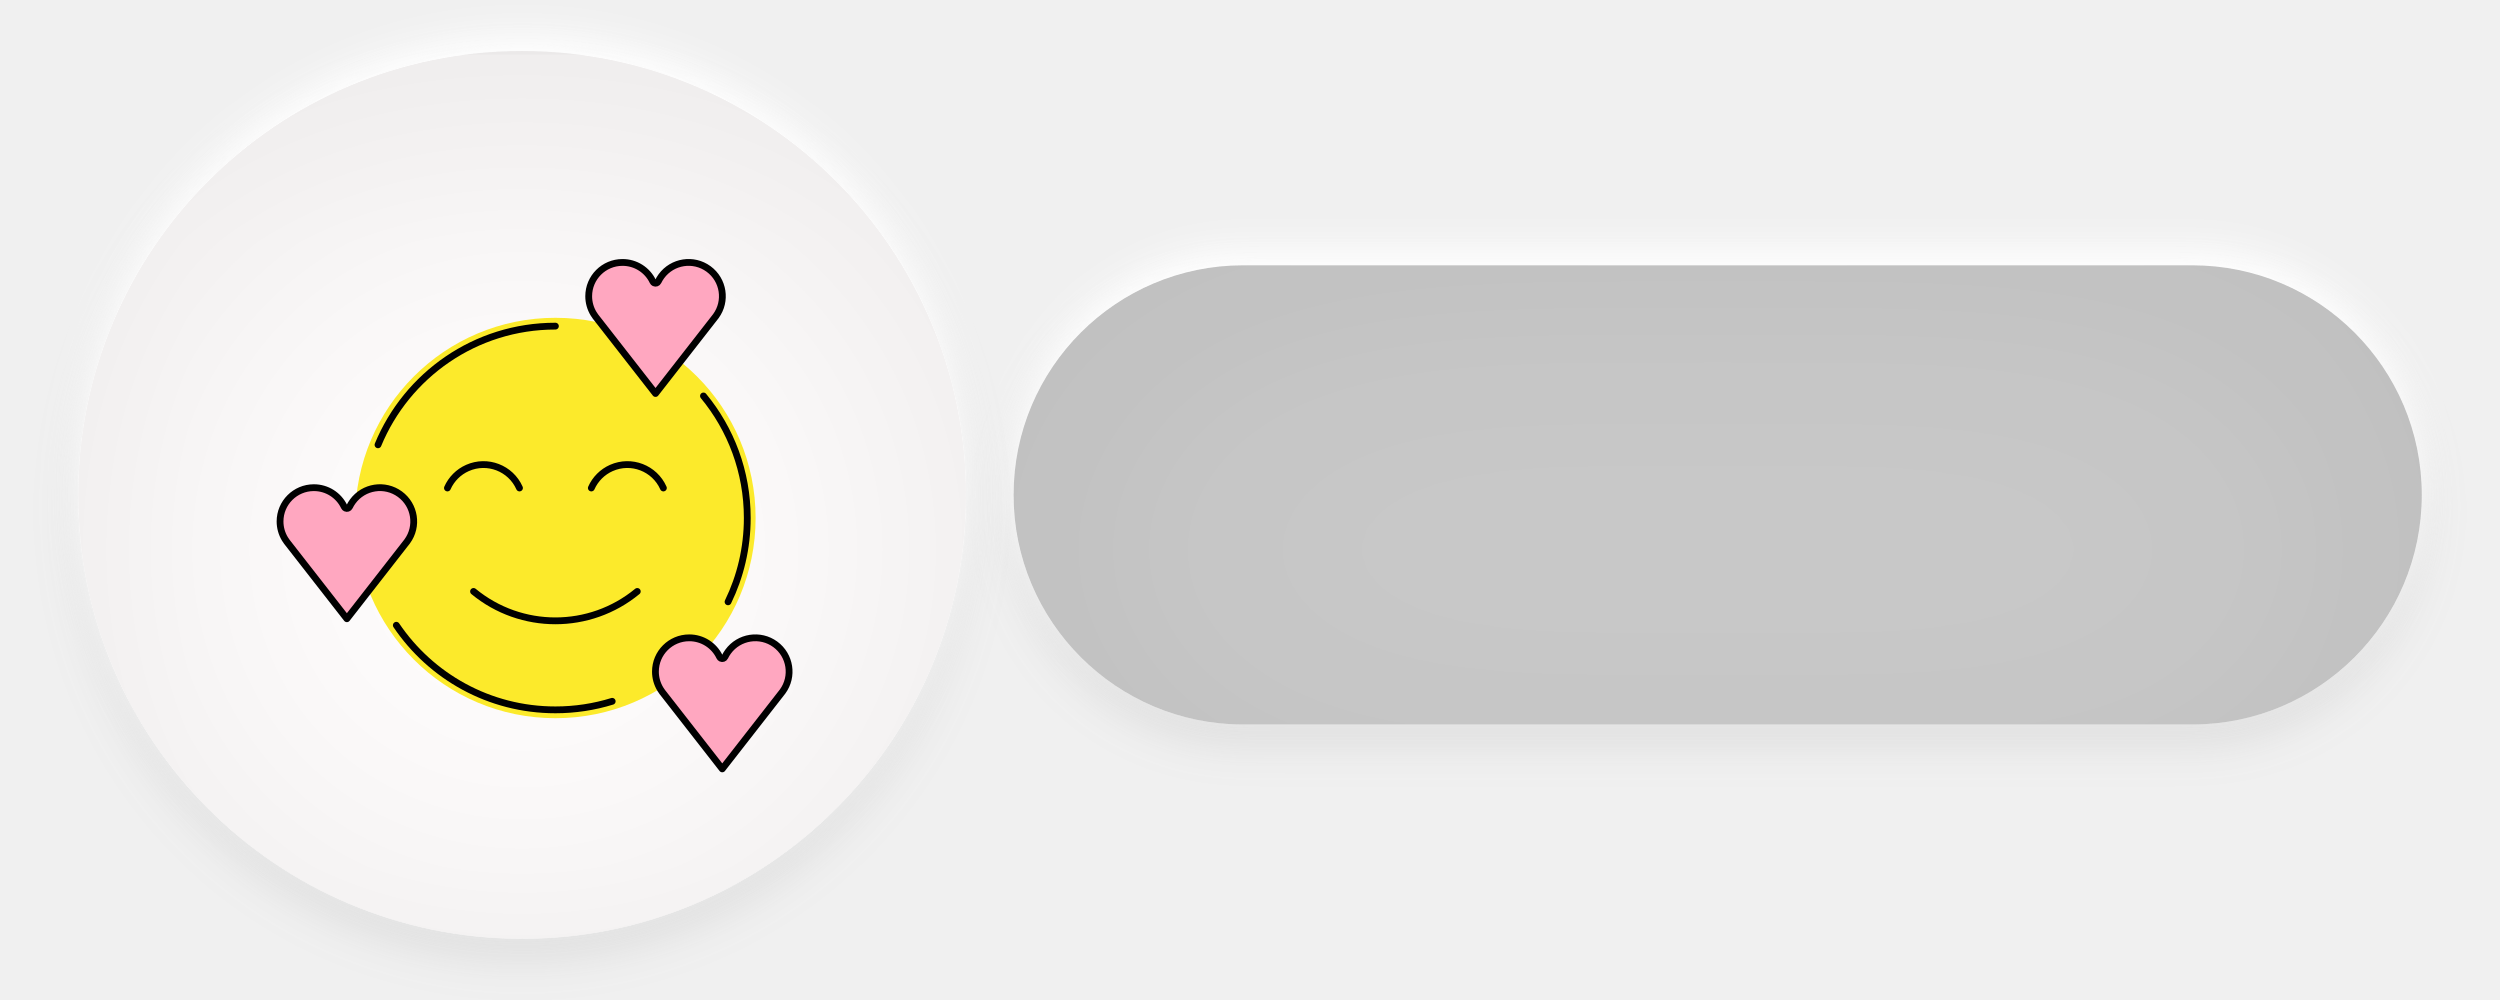
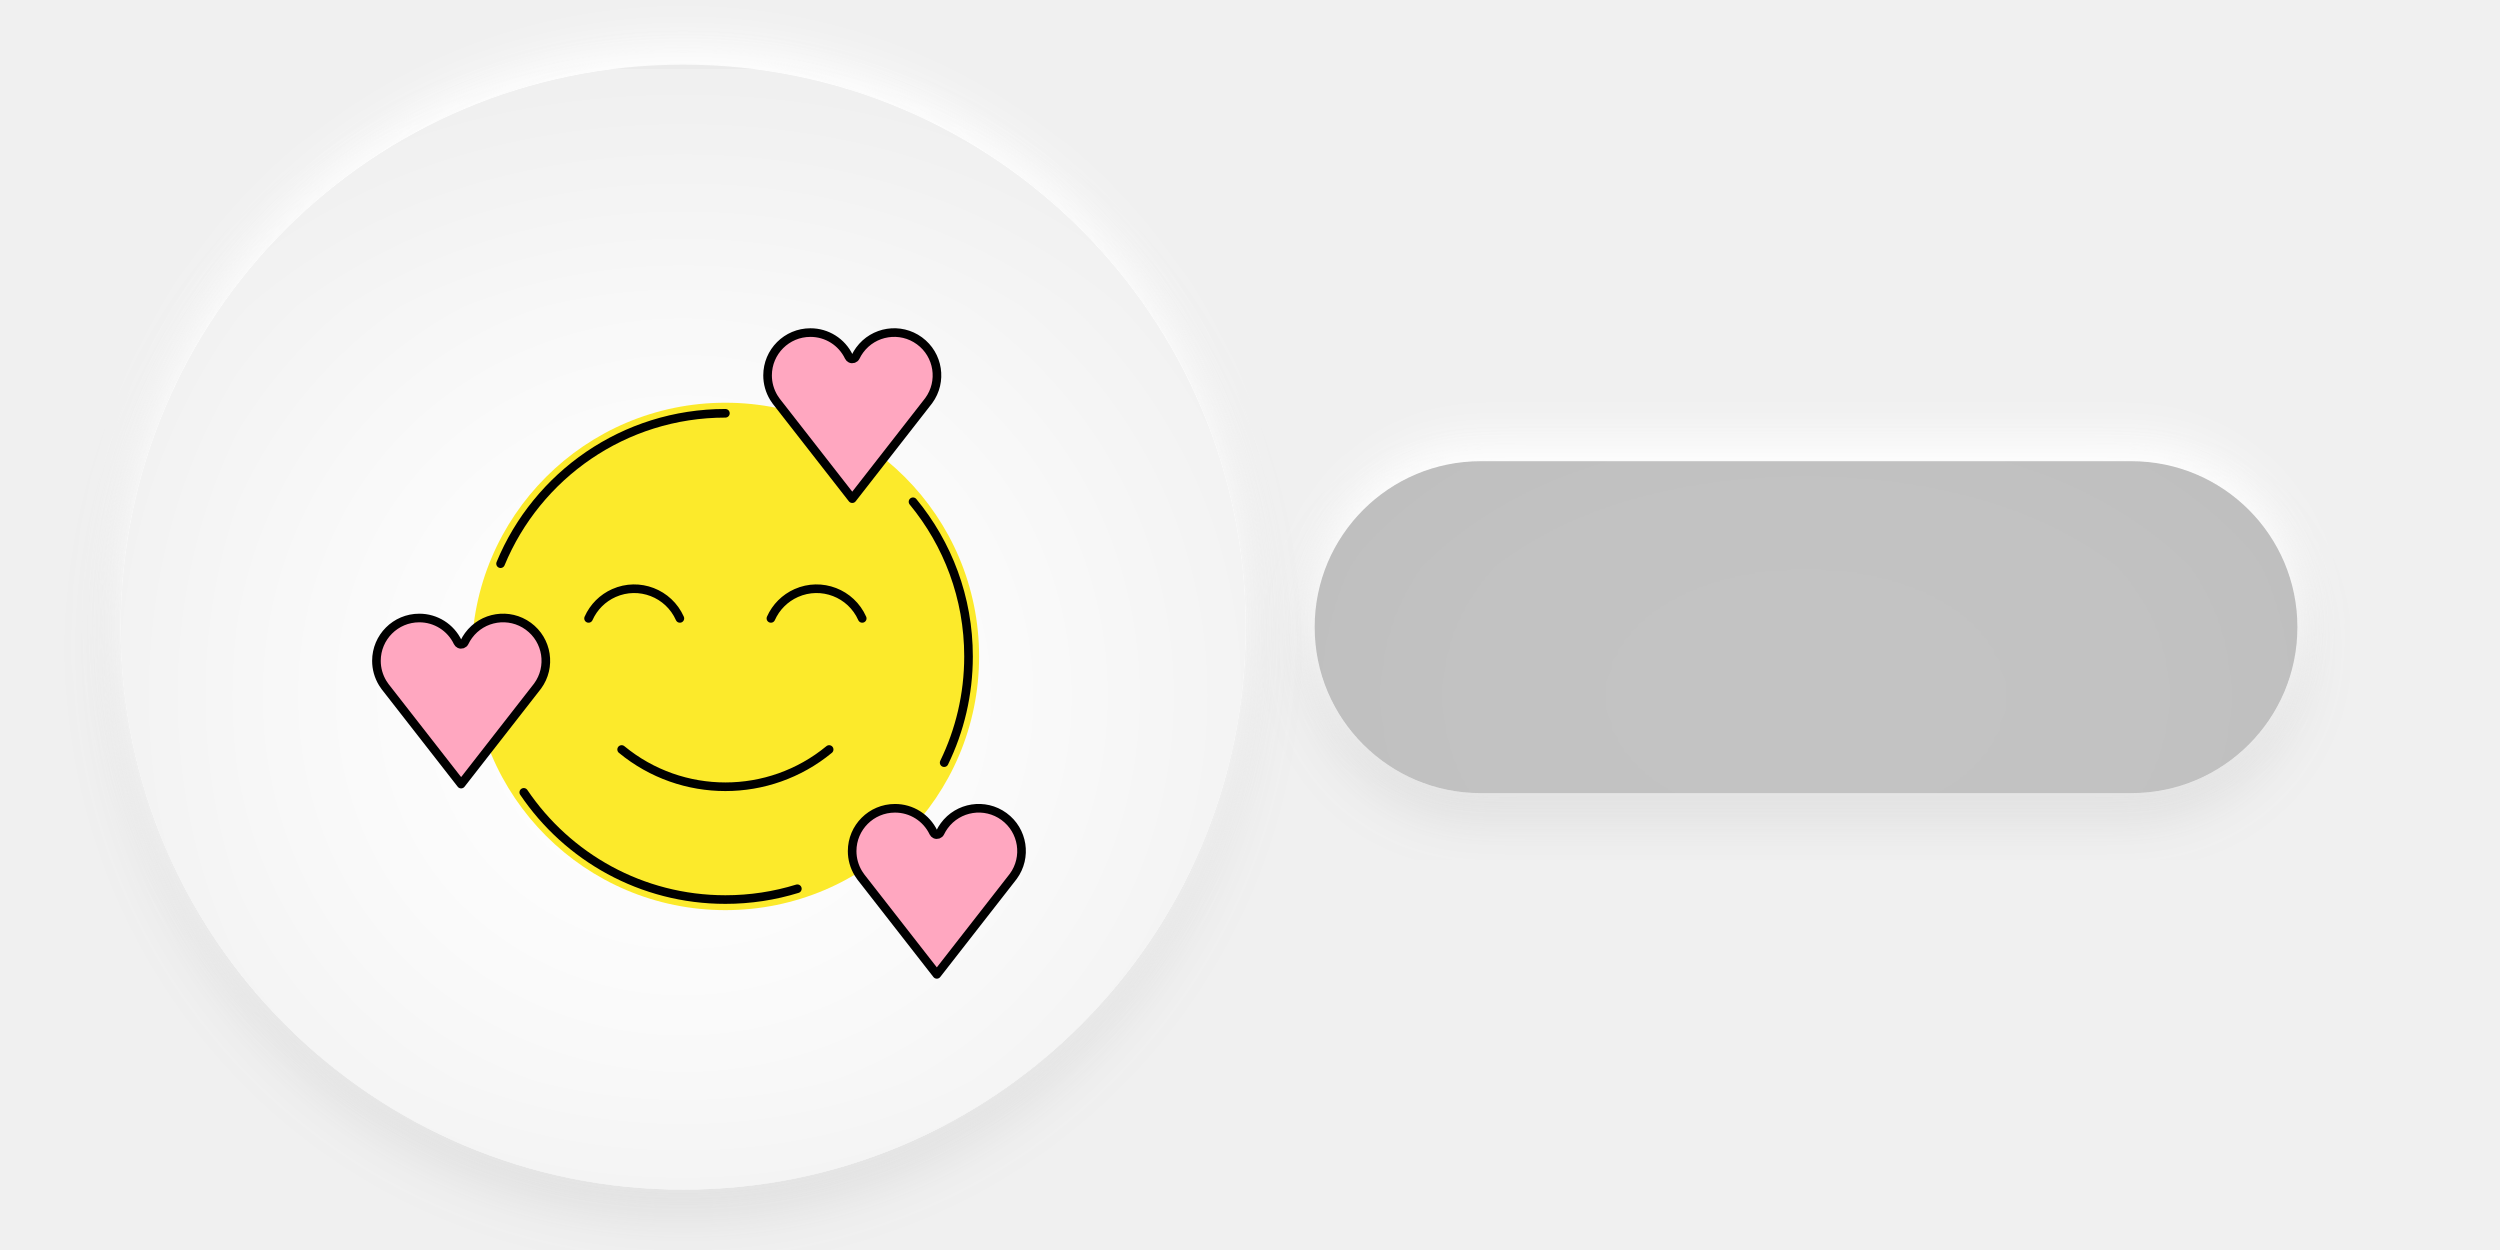
- <svg xmlns="http://www.w3.org/2000/svg" xmlns:xlink="http://www.w3.org/1999/xlink" id="emoji" width="200px" height="80px" viewBox="0 0 715 294" version="1.1">
+ <svg xmlns="http://www.w3.org/2000/svg" xmlns:xlink="http://www.w3.org/1999/xlink" id="emoji" width="160" height="80" viewBox="0 0 550 290" version="1.1">
  <defs>
-     <rect id="path-z7xjybwz_c-1" x="288" y="78" width="414" height="135" rx="67.5" />
+     <rect id="my-rect" x="290" y="107" width="228" height="77" rx="38.5" />
    <filter x="-5.3%" y="-17.8%" width="110.6%" height="137.8%" filterUnits="objectBoundingBox" id="filter-z7xjybwz_c-2">
      <feOffset dx="0" dy="5" in="SourceAlpha" result="shadowOffsetOuter1" />
      <feGaussianBlur stdDeviation="6.5" in="shadowOffsetOuter1" result="shadowBlurOuter1" />
      <feComposite in="shadowBlurOuter1" in2="SourceAlpha" operator="out" result="shadowBlurOuter1" />
      <feColorMatrix values="0 0 0 0 0.86   0 0 0 0 0.86   0 0 0 0 0.86  0 0 0 1 0" type="matrix" in="shadowBlurOuter1" result="shadowMatrixOuter1" />
      <feOffset dx="0" dy="-5" in="SourceAlpha" result="shadowOffsetOuter2" />
      <feGaussianBlur stdDeviation="5" in="shadowOffsetOuter2" result="shadowBlurOuter2" />
      <feComposite in="shadowBlurOuter2" in2="SourceAlpha" operator="out" result="shadowBlurOuter2" />
      <feColorMatrix values="0 0 0 0 1   0 0 0 0 1   0 0 0 0 1  0 0 0 1 0" type="matrix" in="shadowBlurOuter2" result="shadowMatrixOuter2" />
      <feMerge>
        <feMergeNode in="shadowMatrixOuter1" />
        <feMergeNode in="shadowMatrixOuter2" />
      </feMerge>
    </filter>
    <filter x="-19.2%" y="-60.4%" width="138.4%" height="223.0%" filterUnits="objectBoundingBox" id="filter-z7xjybwz_c-3">
      <feGaussianBlur stdDeviation="58.5" in="SourceAlpha" result="shadowBlurInner1" />
      <feOffset dx="0" dy="16" in="shadowBlurInner1" result="shadowOffsetInner1" />
      <feComposite in="shadowOffsetInner1" in2="SourceAlpha" operator="arithmetic" k2="-1" k3="1" result="shadowInnerInner1" />
      <feColorMatrix values="0 0 0 0 0   0 0 0 0 0   0 0 0 0 0  0 0 0 0.078 0" type="matrix" in="shadowInnerInner1" />
    </filter>
    <circle id="path-z7xjybwz_c-4" cx="143.5" cy="145.5" r="130.5" />
    <filter x="-8.4%" y="-9.2%" width="116.9%" height="119.5%" filterUnits="objectBoundingBox" id="filter-z7xjybwz_c-5">
      <feOffset dx="0" dy="5" in="SourceAlpha" result="shadowOffsetOuter1" />
      <feGaussianBlur stdDeviation="6.5" in="shadowOffsetOuter1" result="shadowBlurOuter1" />
      <feColorMatrix values="0 0 0 0 0.86   0 0 0 0 0.86   0 0 0 0 0.86  0 0 0 1 0" type="matrix" in="shadowBlurOuter1" result="shadowMatrixOuter1" />
      <feOffset dx="0" dy="-5" in="SourceAlpha" result="shadowOffsetOuter2" />
      <feGaussianBlur stdDeviation="5" in="shadowOffsetOuter2" result="shadowBlurOuter2" />
      <feColorMatrix values="0 0 0 0 1   0 0 0 0 1   0 0 0 0 1  0 0 0 1 0" type="matrix" in="shadowBlurOuter2" result="shadowMatrixOuter2" />
      <feMerge>
        <feMergeNode in="shadowMatrixOuter1" />
        <feMergeNode in="shadowMatrixOuter2" />
      </feMerge>
    </filter>
    <filter x="-30.5%" y="-31.2%" width="160.9%" height="163.6%" filterUnits="objectBoundingBox" id="filter-z7xjybwz_c-6">
      <feGaussianBlur stdDeviation="58.5" in="SourceAlpha" result="shadowBlurInner1" />
      <feOffset dx="0" dy="16" in="shadowBlurInner1" result="shadowOffsetInner1" />
      <feComposite in="shadowOffsetInner1" in2="SourceAlpha" operator="arithmetic" k2="-1" k3="1" result="shadowInnerInner1" />
      <feColorMatrix values="0 0 0 0 0   0 0 0 0 0   0 0 0 0 0  0 0 0 0.078 0" type="matrix" in="shadowInnerInner1" />
    </filter>
  </defs>
  <g id="Page-1" stroke="none" stroke-width="1" fill="none" fill-rule="evenodd">
    <g id="Rectangle-Copy-2">
-       <use fill="black" fill-opacity="1" filter="url(#filter-z7xjybwz_c-2)" xlink:href="#path-z7xjybwz_c-1" />
-       <use fill-opacity="0.15" fill="#000000" fill-rule="evenodd" xlink:href="#path-z7xjybwz_c-1" />
-       <use fill="black" fill-opacity="1" filter="url(#filter-z7xjybwz_c-3)" xlink:href="#path-z7xjybwz_c-1" />
+       <use fill="black" fill-opacity="1" filter="url(#filter-z7xjybwz_c-2)" xlink:href="#my-rect" />
+       <use fill-opacity="0.15" fill="#000000" fill-rule="evenodd" xlink:href="#my-rect" />
+       <use fill="black" fill-opacity="1" filter="url(#filter-z7xjybwz_c-3)" xlink:href="#my-rect" />
    </g>
    <g id="Oval-Copy-2">
      <use fill="black" fill-opacity="1" filter="url(#filter-z7xjybwz_c-5)" xlink:href="#path-z7xjybwz_c-4" />
-       <use fill="#FFFDFD" fill-rule="evenodd" xlink:href="#path-z7xjybwz_c-4" />
+       <use fill="#FFFFFF" fill-rule="evenodd" xlink:href="#path-z7xjybwz_c-4" />
      <use fill="black" fill-opacity="1" filter="url(#filter-z7xjybwz_c-6)" xlink:href="#path-z7xjybwz_c-4" />
    </g>
    <g>
      <g id="emoji_10" transform="translate(65, 64)">
        <g id="Group" transform="translate(7.3335, 13.153)">
          <g id="color" transform="translate(0.0001, 0.0047)" fill-rule="nonzero">
            <circle id="Oval" fill="#FCEA2B" cx="80.957" cy="75.133" r="58.86" />
            <path d="M20.425,71.846 C20.219,72.275 19.704,72.455 19.275,72.248 C19.1,72.163 18.958,72.022 18.873,71.846 C16.494,66.907 10.56,64.832 5.621,67.211 C0.681,69.591 -1.394,75.524 0.986,80.464 C1.247,81.005 1.556,81.521 1.91,82.006 L19.649,104.753 L37.286,82.145 L37.855,81.306 C40.704,76.622 39.217,70.515 34.533,67.665 C29.849,64.816 23.741,66.303 20.892,70.987 C20.722,71.266 20.567,71.553 20.425,71.846 Z" id="Path" fill="#FFA7C0" />
            <path d="M111.168,5.629 C110.962,6.057 110.447,6.237 110.018,6.03 C109.842,5.945 109.701,5.804 109.616,5.629 C107.237,0.689 101.303,-1.386 96.364,0.994 C91.425,3.373 89.349,9.307 91.729,14.246 C91.99,14.787 92.299,15.303 92.653,15.788 L110.392,38.535 L128.029,15.928 L128.598,15.088 C131.447,10.404 129.96,4.297 125.276,1.448 C120.591,-1.402 114.484,0.085 111.635,4.769 C111.465,5.048 111.31,5.335 111.168,5.629 Z" id="Path" fill="#FFA7C0" />
            <path d="M130.788,115.992 C130.582,116.42 130.067,116.6 129.638,116.393 C129.463,116.308 129.321,116.167 129.236,115.992 C126.857,111.052 120.923,108.977 115.984,111.357 C111.044,113.736 108.969,119.67 111.349,124.609 C111.61,125.15 111.919,125.666 112.273,126.151 L130.012,148.898 L147.649,126.291 L148.218,125.451 C151.067,120.767 149.58,114.66 144.896,111.81 C140.211,108.961 134.104,110.448 131.255,115.132 C131.085,115.411 130.93,115.698 130.788,115.992 Z" id="Path" fill="#FFA7C0" />
          </g>
          <g id="line" stroke="#000000" stroke-linecap="round" stroke-width="2">
            <path d="M105.028,96.73 C91.049,108.254 70.864,108.254 56.885,96.73" id="Path" stroke-linejoin="round" />
            <path d="M120.295,110.369 C114.809,110.369 110.363,114.817 110.363,120.302 C110.363,122.119 110.862,123.902 111.805,125.455 L112.374,126.295 L130.01,148.902 L147.75,126.155 C150.988,121.73 150.026,115.518 145.601,112.28 C141.176,109.042 134.964,110.004 131.726,114.429 C131.365,114.921 131.051,115.446 130.787,115.996 C130.58,116.425 130.065,116.605 129.636,116.398 C129.461,116.313 129.319,116.172 129.235,115.996 C127.596,112.548 124.113,110.356 120.295,110.369 Z" id="Path" stroke-linejoin="round" />
            <path d="M9.932,66.224 C4.446,66.224 0,70.672 0,76.157 C0,77.974 0.499,79.757 1.442,81.31 L2.011,82.149 L19.647,104.757 L37.387,82.01 C40.625,77.585 39.663,71.373 35.238,68.135 C30.813,64.896 24.601,65.859 21.363,70.283 C21.002,70.776 20.688,71.301 20.424,71.851 C20.217,72.279 19.702,72.459 19.273,72.252 C19.098,72.168 18.956,72.026 18.872,71.851 C17.233,68.403 13.75,66.211 9.932,66.224 Z" id="Path" stroke-linejoin="round" />
            <path d="M100.675,0.006 C95.189,0.006 90.743,4.454 90.743,9.939 C90.743,11.756 91.241,13.539 92.184,15.092 L92.753,15.932 L110.39,38.539 L128.129,15.792 C131.368,11.367 130.406,5.155 125.981,1.917 C121.556,-1.321 115.344,-0.359 112.105,4.066 C111.745,4.558 111.431,5.083 111.167,5.633 C110.96,6.062 110.445,6.242 110.016,6.035 C109.841,5.95 109.699,5.809 109.615,5.633 C107.975,2.185 104.493,-0.007 100.675,0.006 Z" id="Path" stroke-linejoin="round" />
            <path d="M97.653,129.033 C92.377,130.666 86.769,131.545 80.957,131.545 C61.486,131.545 44.32,121.68 34.183,106.675" id="Path" stroke-linejoin="round" />
            <path d="M124.484,39.257 C132.531,49.007 137.365,61.508 137.365,75.137 C137.365,83.975 135.332,92.338 131.709,99.784" id="Path" stroke-linejoin="round" />
            <path d="M28.798,53.622 C37.255,33.142 57.423,18.73 80.957,18.73" id="Path" stroke-linejoin="round" />
            <path d="M70.397,66.317 C67.797,60.467 60.948,57.832 55.098,60.431 C52.474,61.596 50.377,63.694 49.211,66.317" id="Path" />
            <path d="M112.702,66.317 C110.103,60.467 103.254,57.832 97.404,60.431 C94.78,61.596 92.683,63.694 91.517,66.317" id="Path" />
          </g>
        </g>
      </g>
      <animateTransform id="animate" attributeName="transform" attributeType="XML" type="rotate" from="0 143.5 145.5" to="360 143.5 145.5" dur="2s" repeatCount="indefinite" />
    </g>
    <text id="my-text" />
  </g>
</svg>
